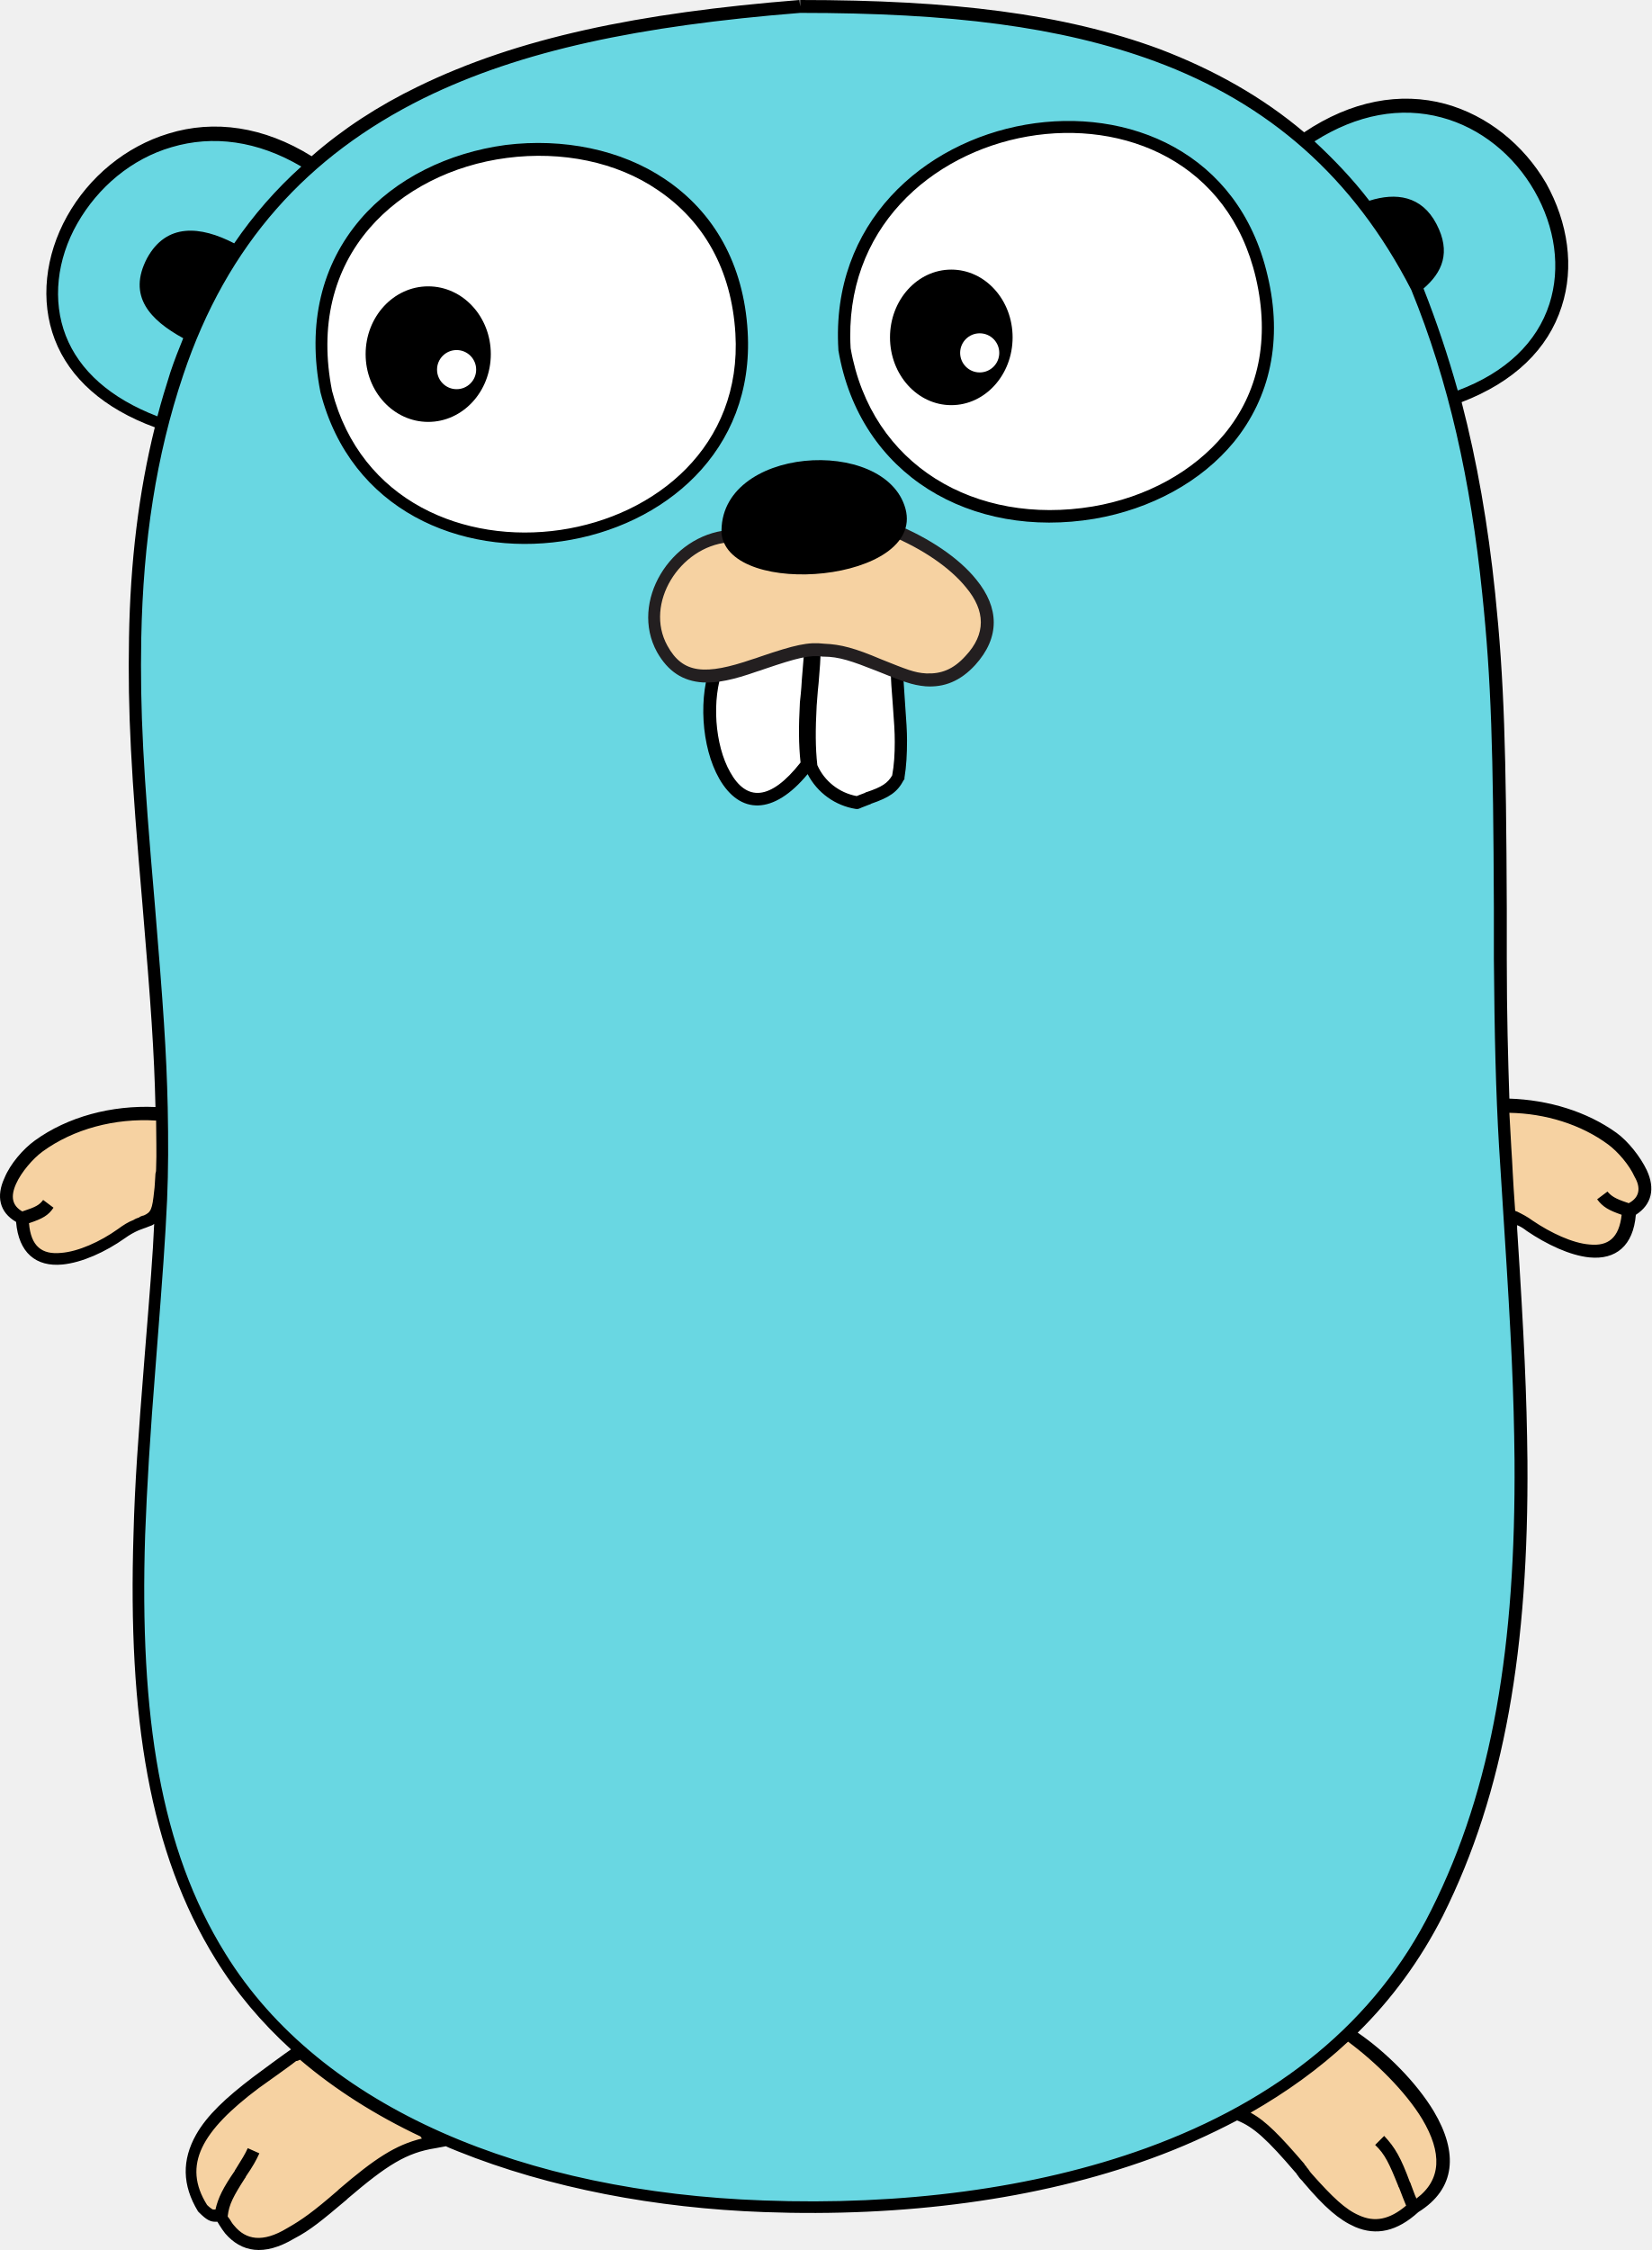
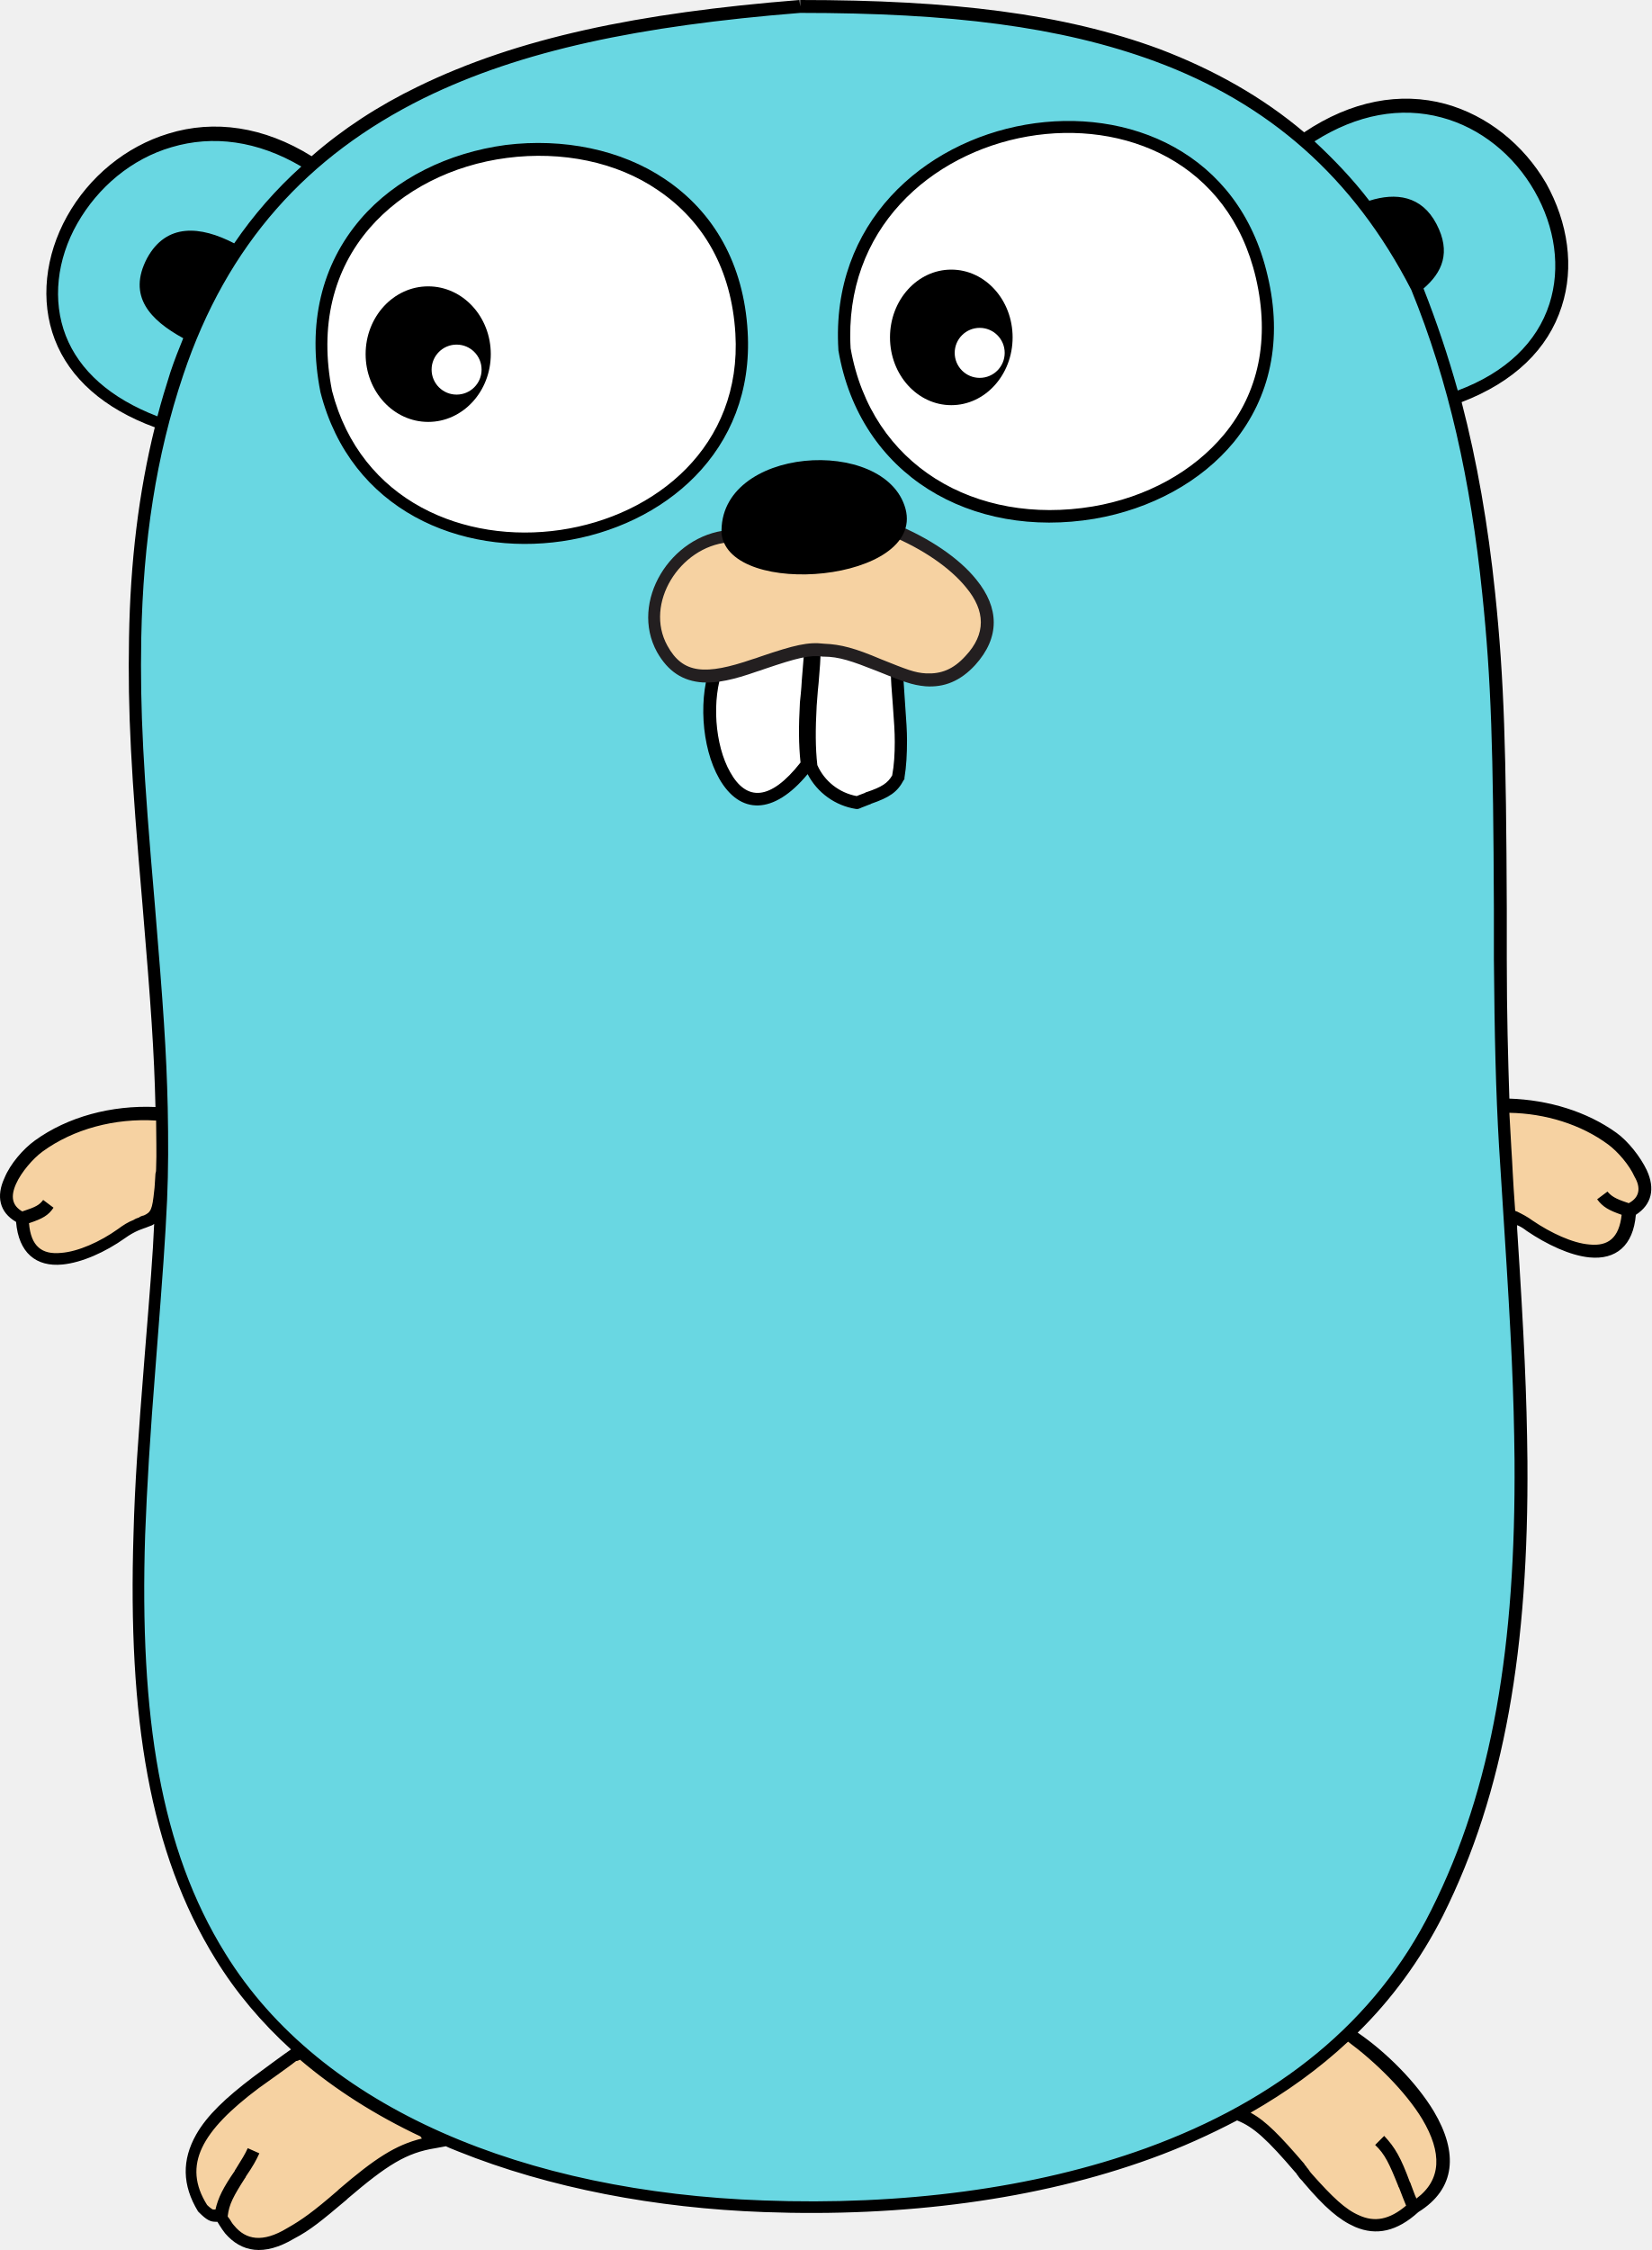
- <svg xmlns="http://www.w3.org/2000/svg" width="84.42px" height="115px" viewBox="0 0 84.42 115" version="1.1">
+ <svg xmlns="http://www.w3.org/2000/svg" width="66.068px" height="90px" viewBox="0 0 66.068 90" version="1.1">
  <g id="Page-1" stroke="none" stroke-width="1" fill="none" fill-rule="evenodd">
    <g id="go1" fill-rule="nonzero">
-       <path d="M1.086,62.255 C1.251,65.653 4.649,64.069 6.166,63.014 C7.618,61.991 8.047,62.849 8.179,60.869 C8.278,59.549 8.41,58.263 8.344,56.943 C6.133,56.745 3.758,57.273 1.943,58.593 C0.987,59.252 -0.729,61.43 1.085,62.255 M68.817,104.022 C71.423,105.638 76.207,110.521 72.281,112.897 C68.52,116.328 66.409,109.103 63.11,108.113 C64.528,106.166 66.31,104.385 68.817,104.022 Z M22.167,109.531 C19.099,109.993 17.383,112.765 14.81,114.184 C12.402,115.602 11.478,113.721 11.28,113.326 C10.917,113.161 10.95,113.491 10.356,112.897 C8.113,109.366 12.666,106.793 15.041,105.045 C18.34,104.385 20.419,107.255 22.167,109.531 Z M83.3,61.826 C83.135,65.224 79.737,63.64 78.22,62.585 C76.768,61.562 76.339,62.42 76.207,60.44 C76.108,59.121 75.976,57.834 76.042,56.514 C78.253,56.316 80.628,56.844 82.443,58.164 C83.367,58.823 85.115,61.001 83.3,61.826" id="Shape" fill="#F6D2A2" />
-       <path d="M74.294,20.389 C86.072,16.232 76.867,0.099 66.606,7.225 C59.876,1.451 50.606,0.395 40.873,0.395 C31.339,1.155 22.266,2.903 15.932,8.446 C5.704,1.847 -3.731,17.683 8.277,21.675 C4.912,34.74 8.739,48.068 8.211,61.364 C7.716,73.307 4.582,89.307 11.214,100.03 C16.855,109.202 28.996,112.468 38.993,112.831 C51.76,113.293 67.233,110.158 73.436,97.787 C79.374,86.009 77.725,71.327 76.966,58.626 C76.207,45.792 77.626,32.76 74.293,20.388 L74.294,20.389 Z" id="Path" fill="#69D7E2" />
-       <path d="M84.191,59.813 C83.861,59.121 83.234,58.329 82.641,57.9 C81.123,56.811 79.176,56.217 77.164,56.151 C77.098,54.106 77.032,51.862 77.032,49.025 L77.032,46.452 C76.999,38.336 76.9,34.773 76.438,30.319 C76.075,26.822 75.514,23.589 74.723,20.554 C77.395,19.531 79.143,17.848 79.836,15.671 C80.496,13.658 80.166,11.382 79.045,9.369 C77.89,7.39 76.042,5.905 73.898,5.312 C71.588,4.685 69.081,5.147 66.673,6.763 C64.528,4.949 62.054,3.563 59.283,2.507 C54.367,0.693 48.659,0 40.906,0 L40.906,0.33 L40.873,0 C32.592,0.66 26.456,1.946 21.375,4.421 C19.33,5.411 17.515,6.598 15.932,7.984 C13.49,6.466 10.95,6.103 8.608,6.829 C6.43,7.489 4.55,9.04 3.428,11.052 C2.306,13.065 2.042,15.374 2.801,17.354 C3.56,19.333 5.308,20.884 7.915,21.841 C7.09,25.172 6.661,28.703 6.595,32.596 C6.529,36.39 6.694,39.425 7.288,46.287 C7.717,51.401 7.882,53.743 7.948,56.581 C5.704,56.482 3.461,57.075 1.778,58.296 C1.184,58.725 0.525,59.484 0.228,60.21 C-0.201,61.134 -0.036,61.958 0.822,62.453 C0.954,64.037 1.844,64.762 3.197,64.63 C4.187,64.531 5.374,64.003 6.397,63.278 C6.613,63.121 6.846,62.989 7.09,62.882 C7.189,62.849 7.255,62.816 7.354,62.783 C7.354,62.783 7.552,62.717 7.618,62.684 C7.717,62.651 7.816,62.618 7.882,62.552 C7.816,64.103 7.684,65.719 7.387,69.414 C7.057,73.571 6.892,75.848 6.826,78.388 C6.529,87.823 7.651,94.686 11.016,100.129 C12.072,101.845 13.358,103.362 14.876,104.748 C14.579,104.946 13.325,105.87 12.93,106.167 C11.544,107.223 10.587,108.113 10.026,109.103 C9.301,110.39 9.301,111.676 10.125,113.029 L10.158,113.062 L10.191,113.095 C10.554,113.458 10.752,113.557 11.016,113.557 L11.115,113.557 C11.148,113.623 11.181,113.656 11.214,113.722 C11.313,113.887 11.412,114.019 11.511,114.151 C12.335,115.108 13.49,115.338 15.041,114.415 C15.865,113.986 16.459,113.491 17.713,112.435 L17.779,112.369 C19.791,110.654 20.781,110.027 22.266,109.796 L22.794,109.697 C22.992,109.796 23.19,109.862 23.42,109.961 C28.105,111.841 33.549,112.864 39.059,113.062 C46.185,113.326 53.047,112.435 58.853,110.324 C60.404,109.763 61.856,109.103 63.241,108.377 C64.099,108.707 64.825,109.4 66.211,111.017 C66.277,111.083 66.277,111.083 66.309,111.148 C66.376,111.215 66.376,111.248 66.409,111.281 C66.474,111.38 66.573,111.445 66.639,111.544 C67.728,112.831 68.454,113.458 69.279,113.821 C70.367,114.283 71.423,114.052 72.512,113.062 C74.425,111.874 74.557,110.027 73.303,107.915 C72.413,106.431 70.862,104.88 69.411,103.89 C71.126,102.208 72.611,100.195 73.765,97.919 C76.933,91.584 78.153,84.194 78.088,74.693 C78.054,71.328 77.922,68.392 77.56,62.783 L77.56,62.618 C77.725,62.684 77.89,62.783 78.054,62.915 C79.077,63.608 80.265,64.168 81.255,64.267 C82.607,64.4 83.498,63.674 83.63,62.09 C84.455,61.562 84.62,60.737 84.191,59.814 L84.191,59.813 Z M73.7,6.004 C75.68,6.532 77.395,7.918 78.451,9.765 C79.507,11.613 79.804,13.691 79.21,15.539 C78.583,17.485 76.999,19.036 74.525,19.96 C74.031,18.193 73.448,16.453 72.776,14.747 C73.733,13.922 74.195,12.899 73.436,11.448 C72.678,9.996 71.358,9.831 70.005,10.26 C69.147,9.138 68.191,8.149 67.201,7.225 C69.378,5.839 71.622,5.443 73.7,6.004 L73.7,6.004 Z M3.362,17.155 C2.67,15.373 2.9,13.262 3.956,11.415 C5.012,9.567 6.727,8.116 8.773,7.522 C10.884,6.895 13.161,7.192 15.404,8.512 C14.107,9.678 12.955,10.996 11.973,12.438 C10.257,11.547 8.509,11.382 7.519,13.196 C6.497,15.143 7.684,16.363 9.367,17.287 C9.136,17.848 8.905,18.442 8.707,19.036 C8.476,19.762 8.245,20.52 8.047,21.279 C5.639,20.355 4.055,18.937 3.362,17.155 L3.362,17.155 Z M7.354,62.123 C7.321,62.123 7.123,62.189 7.123,62.222 C7.025,62.255 6.925,62.288 6.826,62.354 C6.562,62.453 6.299,62.618 6.035,62.815 C5.111,63.476 3.989,63.97 3.131,64.036 C2.142,64.135 1.581,63.706 1.482,62.519 C2.175,62.288 2.471,62.123 2.735,61.727 L2.207,61.331 C2.01,61.595 1.812,61.694 1.218,61.892 C1.185,61.892 1.185,61.892 1.152,61.925 C0.624,61.628 0.525,61.166 0.822,60.506 C1.086,59.912 1.68,59.22 2.175,58.857 C3.758,57.702 5.87,57.141 7.981,57.273 C7.981,58.098 8.014,58.922 7.981,59.714 C7.981,59.813 7.981,59.879 7.948,59.978 C7.915,60.44 7.915,60.638 7.882,60.869 C7.783,61.826 7.717,61.958 7.354,62.123 L7.354,62.123 Z M17.318,111.907 L17.251,111.973 C16.031,113.029 15.437,113.458 14.678,113.886 C13.425,114.645 12.567,114.48 11.973,113.755 C11.874,113.655 11.808,113.523 11.742,113.424 C11.709,113.391 11.676,113.326 11.643,113.293 L11.643,113.259 C11.709,112.666 11.94,112.237 12.534,111.313 C12.567,111.28 12.567,111.28 12.567,111.247 C12.93,110.719 13.095,110.422 13.26,110.059 L12.666,109.795 C12.534,110.092 12.369,110.356 12.039,110.884 C12.006,110.917 12.006,110.917 12.006,110.95 C11.412,111.808 11.148,112.336 11.016,112.93 L10.983,112.93 L10.884,112.93 C10.818,112.896 10.719,112.831 10.587,112.699 C9.301,110.653 10.323,108.905 13.226,106.727 C13.589,106.463 14.81,105.606 15.14,105.342 C15.206,105.342 15.272,105.309 15.338,105.275 C17.119,106.793 19.198,108.113 21.507,109.202 C21.507,109.235 21.541,109.268 21.573,109.301 C20.221,109.63 19.165,110.323 17.317,111.907 L17.318,111.907 Z M72.71,108.311 C73.733,110.027 73.7,111.412 72.413,112.369 C72.315,112.171 72.248,111.94 72.117,111.61 C72.117,111.577 72.117,111.577 72.084,111.544 C71.622,110.29 71.325,109.763 70.764,109.169 L70.302,109.63 C70.797,110.092 71.028,110.587 71.49,111.742 C71.49,111.775 71.49,111.775 71.523,111.808 C71.688,112.237 71.787,112.501 71.886,112.732 C71.028,113.458 70.269,113.59 69.477,113.227 C68.784,112.93 68.125,112.303 67.069,111.115 C67.003,111.049 66.937,110.95 66.871,110.851 C66.838,110.818 66.805,110.785 66.772,110.719 C66.706,110.653 66.706,110.653 66.673,110.587 C65.452,109.169 64.726,108.41 63.935,107.981 C65.782,106.925 67.432,105.737 68.917,104.352 C70.302,105.374 71.853,106.892 72.71,108.311 L72.71,108.311 Z M73.172,97.622 C70.335,103.329 65.32,107.354 58.59,109.795 C52.85,111.874 46.053,112.732 39.026,112.468 C26.918,112.039 16.427,107.816 11.511,99.832 C8.212,94.52 7.123,87.757 7.42,78.454 C7.519,75.913 7.651,73.637 7.981,69.48 C8.344,64.795 8.443,63.442 8.542,61.331 C8.608,59.813 8.608,58.263 8.575,56.613 C8.509,53.71 8.344,51.401 7.915,46.221 C7.321,39.359 7.156,36.356 7.222,32.595 C7.322,27.647 7.981,23.292 9.367,19.168 C11.609,12.47 15.734,7.95 21.672,5.014 C26.654,2.573 32.691,1.32 40.906,0.659 C48.594,0.659 54.202,1.352 59.052,3.134 C64.858,5.278 69.18,9.039 72.149,14.813 C74.063,19.498 75.185,24.546 75.778,30.352 C76.24,34.773 76.339,38.336 76.372,46.419 L76.372,48.992 C76.405,52.984 76.471,55.788 76.636,58.593 C76.702,59.681 76.735,60.143 76.9,62.75 C77.263,68.358 77.395,71.261 77.428,74.627 C77.494,84.095 76.306,91.386 73.172,97.622 L73.172,97.622 Z M83.268,61.496 C83.234,61.496 83.202,61.463 83.169,61.463 C82.575,61.265 82.377,61.133 82.179,60.902 L81.651,61.298 C81.948,61.694 82.245,61.859 82.905,62.089 C82.773,63.277 82.212,63.706 81.256,63.607 C80.398,63.541 79.276,63.014 78.352,62.387 C78.088,62.189 77.824,62.057 77.56,61.925 C77.527,61.925 77.494,61.892 77.461,61.892 C77.329,60.077 77.329,59.615 77.263,58.659 L77.164,56.877 C79.012,56.91 80.826,57.471 82.212,58.494 C82.707,58.857 83.301,59.549 83.565,60.143 C83.895,60.704 83.829,61.199 83.268,61.496 L83.268,61.496 Z" id="Shape" fill="#000000" />
-       <path d="M45.875,34.42 C45.908,36.102 46.238,37.95 45.941,39.731 C45.479,40.589 44.621,40.688 43.863,41.018 C42.807,40.853 41.916,40.16 41.487,39.17 C41.223,37.158 41.553,35.244 41.652,33.232 C41.652,33.166 42.906,33.265 44.028,33.595 C44.984,33.892 45.875,34.387 45.875,34.42 L45.875,34.42 Z M36.538,34.552 C35.614,38.049 37.759,43.756 41.289,39.071 C41.025,37.092 41.322,35.178 41.421,33.232 C41.454,33.067 36.572,34.321 36.538,34.552 L36.538,34.552 Z" id="Shape" fill="#FFFFFF" />
-       <path d="M46.271,35.97 C46.205,34.98 46.172,34.585 46.172,34.09 L46.172,33.859 L45.941,33.793 L41.784,32.506 L41.784,32.275 L41.355,32.375 L41.322,32.375 L41.322,32.407 L36.637,33.595 L36.472,33.628 L36.406,33.793 C35.681,35.541 35.846,38.181 36.769,39.797 C37.825,41.645 39.54,41.678 41.289,39.566 C41.783,40.52 42.702,41.182 43.763,41.348 L43.863,41.348 L43.961,41.315 C44.093,41.249 44.225,41.216 44.456,41.117 C44.49,41.117 44.49,41.117 44.522,41.084 C45.479,40.754 45.875,40.49 46.205,39.863 L46.238,39.83 L46.238,39.764 C46.337,39.17 46.37,38.544 46.37,37.851 C46.37,37.356 46.337,36.894 46.271,35.97 L46.271,35.97 Z M40.992,34.75 C40.959,35.343 40.926,35.574 40.893,35.904 C40.827,37.125 40.827,38.049 40.927,38.972 C39.375,40.952 38.155,40.952 37.33,39.467 C36.538,38.082 36.373,35.739 36.967,34.189 L41.124,33.133 C41.091,33.562 41.058,33.991 40.992,34.75 L40.992,34.75 Z M45.611,39.633 C45.38,40.028 45.083,40.226 44.291,40.49 C44.258,40.49 44.258,40.49 44.225,40.523 C44.028,40.589 43.895,40.655 43.796,40.688 C42.905,40.523 42.147,39.929 41.784,39.105 C41.685,38.214 41.685,37.29 41.751,36.069 C41.784,35.739 41.784,35.508 41.85,34.915 C41.916,34.156 41.949,33.694 41.949,33.265 L45.545,34.354 C45.545,34.783 45.578,35.178 45.644,36.036 C45.71,36.927 45.743,37.389 45.743,37.917 C45.743,38.544 45.71,39.105 45.611,39.633 Z" id="Shape" fill="#000000" />
-       <g id="Group" transform="translate(16.13107, 7.306667)">
-         <path d="M0.548,12.739 C3.583,24.55 22.487,21.515 21.762,9.671 C20.903,-4.515 -2.355,-1.777 0.548,12.739" id="Path" fill="#FFFFFF" />
-         <path d="M22.092,9.638 C21.893,6.207 20.376,3.535 17.869,1.852 C15.625,0.335 12.656,-0.259 9.72,0.103 C6.784,0.5 4.078,1.819 2.296,3.898 C0.317,6.207 -0.442,9.242 0.251,12.739 L0.548,12.673 L0.251,12.739 C3.352,24.88 22.817,21.944 22.092,9.638 Z M0.845,12.674 C0.185,9.342 0.911,6.504 2.758,4.36 C4.441,2.413 6.981,1.127 9.786,0.764 C12.59,0.401 15.394,0.962 17.506,2.413 C19.848,3.997 21.267,6.471 21.465,9.737 C22.157,21.251 3.781,24.023 0.845,12.674 L0.845,12.674 Z" id="Shape" fill="#000000" />
-         <ellipse id="Oval" fill="#000000" cx="5.761" cy="10.793" rx="3.2" ry="3.464" />
-         <ellipse id="Oval" fill="#FFFFFF" cx="7.212" cy="11.585" rx="1" ry="1" />
+       <path d="M0.85,48.721 C0.979,51.381 3.638,50.141 4.826,49.315 C5.962,48.515 6.298,49.186 6.401,47.637 C6.478,46.604 6.581,45.597 6.53,44.564 C4.8,44.409 2.941,44.822 1.521,45.855 C0.772,46.371 -0.571,48.076 0.849,48.721 M53.857,81.408 C55.897,82.674 59.641,86.495 56.568,88.354 C53.624,91.039 51.972,85.385 49.39,84.61 C50.5,83.087 51.895,81.692 53.857,81.408 Z M17.348,85.72 C14.947,86.082 13.604,88.251 11.591,89.361 C9.706,90.471 8.983,88.999 8.828,88.69 C8.544,88.561 8.57,88.819 8.105,88.354 C6.349,85.591 9.912,83.577 11.771,82.209 C14.353,81.692 15.98,83.939 17.348,85.72 Z M65.192,48.385 C65.063,51.045 62.403,49.806 61.215,48.979 C60.079,48.179 59.744,48.85 59.641,47.301 C59.563,46.268 59.46,45.261 59.511,44.229 C61.241,44.074 63.1,44.487 64.52,45.519 C65.243,46.036 66.612,47.74 65.192,48.385" id="Shape" fill="#F6D2A2" />
+       <path d="M58.143,15.956 C67.36,12.703 60.157,0.078 52.127,5.654 C46.86,1.136 39.605,0.309 31.988,0.309 C24.526,0.904 17.426,2.272 12.468,6.61 C4.464,1.446 -2.92,13.839 6.478,16.963 C3.845,27.188 6.839,37.619 6.426,48.024 C6.039,57.371 3.586,69.893 8.776,78.284 C13.191,85.462 22.692,88.018 30.516,88.302 C40.508,88.664 52.617,86.211 57.471,76.529 C62.119,67.311 60.828,55.821 60.234,45.881 C59.64,35.837 60.75,25.639 58.143,15.956 L58.143,15.956 Z" id="Path" fill="#69D7E2" />
+       <path d="M65.889,46.811 C65.63,46.268 65.14,45.648 64.675,45.313 C63.488,44.461 61.964,43.996 60.389,43.944 C60.338,42.344 60.286,40.588 60.286,38.367 L60.286,36.353 C60.26,30.002 60.183,27.213 59.821,23.728 C59.537,20.991 59.098,18.461 58.479,16.085 C60.57,15.285 61.938,13.968 62.481,12.264 C62.997,10.689 62.739,8.908 61.861,7.333 C60.957,5.783 59.511,4.621 57.833,4.157 C56.026,3.666 54.064,4.028 52.179,5.293 C50.5,3.873 48.564,2.788 46.395,1.962 C42.548,0.542 38.081,0 32.014,0 L32.014,0.258 L31.988,0 C25.507,0.516 20.705,1.523 16.728,3.46 C15.128,4.234 13.708,5.164 12.468,6.248 C10.558,5.061 8.57,4.777 6.736,5.345 C5.032,5.861 3.561,7.075 2.683,8.65 C1.805,10.225 1.598,12.032 2.192,13.581 C2.786,15.13 4.154,16.344 6.194,17.093 C5.549,19.7 5.213,22.463 5.162,25.51 C5.11,28.479 5.239,30.854 5.704,36.225 C6.039,40.227 6.168,42.06 6.22,44.28 C4.464,44.203 2.709,44.668 1.392,45.623 C0.927,45.959 0.411,46.553 0.178,47.121 C-0.157,47.844 -0.028,48.489 0.643,48.876 C0.746,50.116 1.444,50.684 2.502,50.58 C3.277,50.503 4.206,50.09 5.007,49.522 C5.176,49.399 5.357,49.295 5.549,49.212 C5.626,49.186 5.678,49.16 5.755,49.134 C5.755,49.134 5.91,49.083 5.962,49.057 C6.039,49.031 6.117,49.005 6.168,48.954 C6.117,50.167 6.014,51.432 5.781,54.324 C5.523,57.577 5.394,59.359 5.342,61.347 C5.11,68.731 5.988,74.102 8.621,78.362 C9.447,79.705 10.454,80.892 11.642,81.977 C11.41,82.132 10.429,82.855 10.119,83.087 C9.034,83.913 8.286,84.61 7.847,85.385 C7.279,86.392 7.279,87.399 7.924,88.457 L7.95,88.483 L7.976,88.509 C8.26,88.793 8.415,88.871 8.621,88.871 L8.698,88.871 C8.724,88.922 8.75,88.948 8.776,89 C8.853,89.129 8.931,89.232 9.008,89.335 C9.654,90.084 10.557,90.265 11.771,89.542 C12.416,89.206 12.881,88.819 13.862,87.993 L13.914,87.941 C15.489,86.598 16.263,86.108 17.425,85.927 L17.839,85.85 C17.993,85.927 18.148,85.979 18.329,86.056 C21.995,87.528 26.255,88.328 30.568,88.483 C36.145,88.69 41.515,87.993 46.059,86.34 C47.273,85.901 48.409,85.385 49.493,84.817 C50.165,85.075 50.732,85.617 51.817,86.883 C51.869,86.934 51.869,86.934 51.894,86.986 C51.946,87.038 51.946,87.063 51.972,87.089 C52.023,87.167 52.101,87.218 52.152,87.296 C53.005,88.302 53.573,88.793 54.218,89.077 C55.07,89.439 55.896,89.258 56.748,88.483 C58.246,87.554 58.349,86.108 57.368,84.455 C56.671,83.294 55.458,82.08 54.321,81.305 C55.664,79.989 56.826,78.414 57.729,76.632 C60.208,71.675 61.164,65.891 61.112,58.455 C61.086,55.822 60.983,53.524 60.699,49.134 L60.699,49.005 C60.828,49.057 60.957,49.135 61.086,49.238 C61.887,49.78 62.816,50.219 63.591,50.296 C64.649,50.4 65.346,49.832 65.45,48.592 C66.095,48.179 66.224,47.534 65.888,46.811 L65.889,46.811 Z M57.678,4.699 C59.228,5.112 60.57,6.197 61.396,7.642 C62.223,9.088 62.455,10.715 61.99,12.161 C61.5,13.684 60.26,14.898 58.324,15.621 C57.938,14.238 57.481,12.877 56.955,11.541 C57.704,10.896 58.066,10.095 57.472,8.959 C56.878,7.823 55.845,7.694 54.786,8.03 C54.115,7.152 53.367,6.377 52.592,5.654 C54.296,4.57 56.052,4.26 57.678,4.699 L57.678,4.699 Z M2.631,13.426 C2.089,12.031 2.27,10.379 3.096,8.933 C3.922,7.487 5.265,6.352 6.866,5.887 C8.518,5.396 10.3,5.628 12.056,6.661 C11.04,7.574 10.139,8.605 9.37,9.734 C8.028,9.037 6.659,8.908 5.885,10.327 C5.084,11.851 6.014,12.806 7.331,13.529 C7.15,13.968 6.969,14.433 6.814,14.898 C6.633,15.466 6.453,16.059 6.298,16.653 C4.413,15.93 3.174,14.82 2.631,13.426 L2.631,13.426 Z M5.756,48.618 C5.73,48.618 5.575,48.67 5.575,48.695 C5.497,48.721 5.42,48.747 5.342,48.799 C5.136,48.876 4.929,49.005 4.723,49.16 C4,49.677 3.122,50.064 2.451,50.115 C1.676,50.193 1.237,49.857 1.16,48.928 C1.702,48.747 1.934,48.618 2.141,48.308 L1.728,47.998 C1.573,48.205 1.418,48.282 0.953,48.437 C0.927,48.437 0.927,48.437 0.901,48.463 C0.488,48.23 0.411,47.869 0.643,47.353 C0.85,46.888 1.315,46.346 1.702,46.062 C2.941,45.158 4.594,44.719 6.246,44.822 C6.246,45.468 6.272,46.113 6.246,46.733 C6.246,46.811 6.246,46.862 6.22,46.94 C6.194,47.301 6.194,47.456 6.169,47.637 C6.091,48.385 6.039,48.489 5.756,48.618 L5.756,48.618 Z M13.553,87.579 L13.501,87.631 C12.546,88.457 12.081,88.793 11.487,89.128 C10.506,89.722 9.835,89.593 9.37,89.025 C9.293,88.948 9.241,88.844 9.19,88.767 C9.164,88.741 9.138,88.69 9.112,88.664 L9.112,88.638 C9.164,88.173 9.345,87.837 9.809,87.114 C9.835,87.089 9.835,87.089 9.835,87.063 C10.119,86.65 10.248,86.417 10.377,86.133 L9.912,85.927 C9.809,86.159 9.68,86.366 9.422,86.779 C9.396,86.805 9.396,86.805 9.396,86.831 C8.931,87.502 8.725,87.915 8.621,88.38 L8.595,88.38 L8.518,88.38 C8.466,88.354 8.389,88.302 8.286,88.199 C7.279,86.598 8.079,85.23 10.351,83.526 C10.635,83.319 11.591,82.648 11.849,82.441 C11.901,82.441 11.952,82.415 12.004,82.389 C13.398,83.577 15.024,84.61 16.832,85.462 C16.832,85.488 16.858,85.514 16.883,85.54 C15.825,85.798 14.999,86.34 13.553,87.579 L13.553,87.579 Z M56.904,84.765 C57.704,86.108 57.678,87.192 56.671,87.941 C56.594,87.786 56.542,87.605 56.439,87.347 C56.439,87.321 56.439,87.321 56.413,87.295 C56.052,86.314 55.82,85.901 55.381,85.436 L55.019,85.798 C55.406,86.159 55.587,86.547 55.948,87.45 C55.948,87.476 55.948,87.476 55.974,87.502 C56.103,87.837 56.181,88.044 56.258,88.225 C55.587,88.793 54.993,88.896 54.374,88.612 C53.831,88.38 53.315,87.889 52.489,86.96 C52.437,86.908 52.385,86.831 52.334,86.753 C52.308,86.727 52.282,86.701 52.256,86.65 C52.205,86.598 52.205,86.598 52.179,86.547 C51.223,85.436 50.656,84.843 50.036,84.507 C51.482,83.681 52.773,82.751 53.935,81.667 C55.019,82.467 56.233,83.655 56.904,84.765 L56.904,84.765 Z M57.265,76.4 C55.045,80.866 51.12,84.016 45.853,85.927 C41.361,87.554 36.042,88.225 30.542,88.018 C21.066,87.683 12.856,84.378 9.009,78.129 C6.427,73.972 5.575,68.679 5.807,61.398 C5.885,59.41 5.988,57.629 6.246,54.376 C6.53,50.709 6.608,49.651 6.685,47.998 C6.737,46.811 6.737,45.597 6.711,44.306 C6.659,42.034 6.53,40.226 6.194,36.173 C5.73,30.802 5.601,28.453 5.652,25.509 C5.73,21.637 6.246,18.228 7.331,15.001 C9.086,9.759 12.313,6.222 16.961,3.924 C20.86,2.014 25.585,1.033 32.014,0.516 C38.03,0.516 42.419,1.058 46.214,2.453 C50.758,4.131 54.141,7.074 56.465,11.593 C57.962,15.259 58.84,19.21 59.305,23.754 C59.666,27.213 59.744,30.002 59.77,36.328 L59.77,38.342 C59.796,41.466 59.847,43.66 59.976,45.855 C60.028,46.707 60.053,47.069 60.183,49.108 C60.467,53.498 60.57,55.77 60.596,58.403 C60.648,65.813 59.718,71.52 57.265,76.4 L57.265,76.4 Z M65.166,48.127 C65.14,48.127 65.114,48.101 65.089,48.101 C64.624,47.947 64.469,47.843 64.314,47.663 L63.901,47.972 C64.133,48.282 64.366,48.411 64.882,48.592 C64.779,49.522 64.34,49.857 63.591,49.78 C62.92,49.728 62.042,49.315 61.319,48.824 C61.112,48.67 60.906,48.566 60.699,48.463 C60.673,48.463 60.648,48.437 60.622,48.437 C60.518,47.017 60.518,46.655 60.467,45.907 L60.389,44.512 C61.835,44.538 63.255,44.977 64.34,45.778 C64.727,46.062 65.192,46.604 65.398,47.068 C65.657,47.507 65.605,47.895 65.166,48.127 L65.166,48.127 Z" id="Shape" fill="#000000" />
+       <path d="M35.902,26.937 C35.928,28.254 36.186,29.7 35.954,31.094 C35.592,31.765 34.921,31.843 34.327,32.101 C33.501,31.972 32.804,31.43 32.468,30.655 C32.262,29.08 32.52,27.583 32.597,26.008 C32.597,25.956 33.578,26.034 34.456,26.292 C35.205,26.524 35.902,26.911 35.902,26.937 L35.902,26.937 Z M28.595,27.04 C27.872,29.777 29.551,34.244 32.313,30.578 C32.107,29.028 32.339,27.531 32.416,26.008 C32.442,25.879 28.621,26.86 28.595,27.04 L28.595,27.04 Z" id="Shape" fill="#FFFFFF" />
+       <path d="M36.212,28.151 C36.16,27.376 36.134,27.066 36.134,26.679 L36.134,26.498 L35.954,26.446 L32.701,25.44 L32.701,25.259 L32.365,25.337 L32.339,25.337 L32.339,25.362 L28.673,26.292 L28.544,26.318 L28.492,26.446 C27.924,27.815 28.053,29.881 28.776,31.146 C29.602,32.592 30.945,32.617 32.313,30.965 C32.7,31.711 33.419,32.229 34.25,32.359 L34.327,32.359 L34.405,32.333 C34.508,32.282 34.611,32.256 34.792,32.178 C34.818,32.178 34.818,32.178 34.844,32.153 C35.592,31.894 35.902,31.688 36.16,31.197 L36.186,31.171 L36.186,31.12 C36.264,30.655 36.289,30.164 36.289,29.622 C36.289,29.235 36.264,28.873 36.212,28.151 L36.212,28.151 Z M32.081,27.195 C32.055,27.66 32.029,27.841 32.004,28.099 C31.952,29.054 31.952,29.777 32.029,30.5 C30.816,32.049 29.86,32.049 29.215,30.887 C28.595,29.803 28.466,27.97 28.931,26.756 L32.184,25.93 C32.158,26.266 32.133,26.601 32.081,27.195 L32.081,27.195 Z M35.696,31.017 C35.515,31.326 35.282,31.481 34.663,31.688 C34.637,31.688 34.637,31.688 34.611,31.714 C34.456,31.766 34.353,31.817 34.275,31.843 C33.578,31.714 32.985,31.249 32.701,30.604 C32.623,29.906 32.623,29.183 32.675,28.228 C32.701,27.97 32.701,27.789 32.752,27.324 C32.804,26.731 32.83,26.369 32.83,26.034 L35.644,26.886 C35.644,27.221 35.67,27.531 35.722,28.202 C35.773,28.9 35.799,29.261 35.799,29.674 C35.799,30.164 35.773,30.604 35.696,31.017 Z" id="Shape" fill="#000000" />
+       <g id="Group" transform="translate(12.62431, 5.718261)">
+         <path d="M0.429,9.97 C2.804,19.213 17.599,16.838 17.031,7.569 C16.359,-3.534 -1.843,-1.391 0.429,9.97" id="Path" fill="#FFFFFF" />
+         <path d="M17.289,7.543 C17.134,4.857 15.946,2.766 13.984,1.449 C12.228,0.262 9.905,-0.203 7.607,0.081 C5.309,0.391 3.191,1.424 1.797,3.051 C0.248,4.858 -0.346,7.233 0.197,9.97 L0.429,9.918 L0.197,9.97 C2.624,19.471 17.857,17.174 17.289,7.543 Z M0.661,9.918 C0.145,7.311 0.713,5.09 2.159,3.412 C3.476,1.889 5.464,0.882 7.658,0.598 C9.853,0.314 12.048,0.753 13.7,1.889 C15.533,3.128 16.644,5.065 16.798,7.621 C17.341,16.632 2.959,18.801 0.661,9.918 L0.661,9.918 Z" id="Shape" fill="#000000" />
+         <ellipse id="Oval" fill="#000000" cx="4.508" cy="8.447" rx="2.504" ry="2.711" />
+         <ellipse id="Oval" fill="#FFFFFF" cx="5.644" cy="9.066" rx="1" ry="1" />
      </g>
-       <g id="Group" transform="translate(42.83798, 6.182655)">
-         <path d="M0.353,11.655 C2.695,25.215 24.865,21.619 21.665,7.96 C18.795,-4.313 -0.439,-0.915 0.353,11.655" id="Path" fill="#FFFFFF" />
-         <path d="M21.962,7.894 C19.026,-4.742 -0.768,-1.278 0.023,11.688 L0.023,11.721 C1.111,18.121 6.819,21.388 13.121,20.332 C15.99,19.837 18.564,18.452 20.246,16.406 C22.094,14.129 22.754,11.193 21.962,7.894 Z M19.752,16.01 C18.168,17.924 15.76,19.243 13.022,19.705 C7.05,20.695 1.705,17.627 0.65,11.622 C-0.076,-0.585 18.597,-3.851 21.368,8.026 C22.094,11.16 21.5,13.899 19.752,16.01 Z" id="Shape" fill="#000000" />
-         <ellipse id="Oval" fill="#000000" cx="5.796" cy="11.061" rx="3.134" ry="3.464" />
-         <ellipse id="Oval" fill="#FFFFFF" cx="7.248" cy="11.853" rx="1" ry="1" />
+       <g id="Group" transform="translate(33.52538, 4.838599)">
+         <path d="M0.276,9.122 C2.109,19.733 19.46,16.919 16.955,6.23 C14.709,-3.375 -0.344,-0.716 0.276,9.122" id="Path" fill="#FFFFFF" />
+         <path d="M17.188,6.178 C14.89,-3.711 -0.601,-1 0.018,9.147 L0.018,9.173 C0.87,14.182 5.337,16.738 10.268,15.912 C12.514,15.525 14.528,14.44 15.845,12.84 C17.291,11.058 17.807,8.76 17.188,6.178 Z M15.458,12.53 C14.219,14.027 12.334,15.06 10.191,15.421 C5.517,16.196 1.335,13.795 0.508,9.096 C-0.06,-0.458 14.554,-3.014 16.723,6.281 C17.291,8.734 16.826,10.877 15.458,12.53 Z" id="Shape" fill="#000000" />
+         <ellipse id="Oval" fill="#000000" cx="4.536" cy="8.657" rx="2.453" ry="2.711" />
+         <ellipse id="Oval" fill="#FFFFFF" cx="5.672" cy="9.276" rx="1" ry="1" />
      </g>
-       <path d="M37.22,27.424 C34.613,27.655 32.502,30.723 33.855,33.165 C35.636,36.398 39.628,32.868 42.102,33.198 C44.973,33.264 47.315,36.233 49.591,33.726 C52.132,30.954 48.503,28.249 45.632,27.061 L37.22,27.424 Z" id="Path" fill="#F6D2A2" />
-       <path d="M49.921,29.635 C49.03,28.513 47.48,27.49 45.797,26.797 L45.731,26.764 L45.665,26.764 L37.22,27.094 C34.283,27.358 32.172,30.757 33.59,33.33 C34.151,34.32 34.91,34.814 35.933,34.88 C36.691,34.914 37.484,34.749 38.704,34.32 C38.803,34.287 38.935,34.253 39.1,34.188 C40.75,33.627 41.409,33.462 42.069,33.561 L42.102,33.561 C42.894,33.561 43.554,33.792 44.808,34.287 C46.193,34.847 46.622,35.013 47.315,35.078 C48.272,35.144 49.097,34.814 49.855,33.99 C51.142,32.571 51.076,31.053 49.921,29.635 L49.921,29.635 Z M49.36,33.528 C48.734,34.221 48.107,34.452 47.348,34.419 C46.754,34.386 46.358,34.221 45.038,33.693 C43.719,33.132 42.993,32.934 42.135,32.901 C41.311,32.802 40.618,32.967 38.869,33.561 C38.704,33.627 38.572,33.66 38.473,33.693 C36.065,34.517 34.91,34.451 34.118,33 C32.931,30.856 34.745,27.952 37.22,27.721 L45.566,27.391 C47.15,28.051 48.569,29.008 49.393,30.031 C50.383,31.218 50.416,32.406 49.36,33.528 L49.36,33.528 Z" id="Shape" fill="#231F20" />
-       <path d="M46.292,26.006 C45.27,22.245 36.692,22.806 36.889,27.293 C37.318,30.624 47.282,29.733 46.292,26.006 Z" id="Path" fill="#000000" />
+       <path d="M29.128,21.463 C27.089,21.643 25.436,24.044 26.495,25.955 C27.889,28.485 31.013,25.723 32.95,25.981 C35.196,26.033 37.029,28.356 38.811,26.394 C40.799,24.225 37.959,22.108 35.712,21.178 L29.128,21.463 Z" id="Path" fill="#F6D2A2" />
+       <path d="M39.069,23.192 C38.372,22.315 37.158,21.514 35.841,20.972 L35.79,20.946 L35.738,20.946 L29.128,21.204 C26.83,21.411 25.178,24.07 26.288,26.084 C26.727,26.859 27.321,27.246 28.121,27.298 C28.715,27.324 29.335,27.195 30.29,26.859 C30.368,26.833 30.471,26.807 30.6,26.755 C31.891,26.317 32.407,26.188 32.924,26.265 L32.95,26.265 C33.569,26.265 34.086,26.446 35.067,26.833 C36.151,27.272 36.487,27.401 37.029,27.452 C37.778,27.504 38.423,27.246 39.017,26.601 C40.024,25.49 39.972,24.303 39.069,23.192 L39.069,23.192 Z M38.63,26.239 C38.139,26.781 37.649,26.962 37.055,26.936 C36.59,26.91 36.28,26.781 35.247,26.368 C34.215,25.929 33.647,25.775 32.976,25.749 C32.33,25.671 31.788,25.8 30.419,26.265 C30.29,26.317 30.187,26.343 30.11,26.368 C28.225,27.014 27.321,26.962 26.701,25.826 C25.772,24.148 27.192,21.876 29.128,21.695 L35.661,21.437 C36.9,21.953 38.01,22.702 38.656,23.502 C39.43,24.432 39.456,25.361 38.63,26.239 L38.63,26.239 Z" id="Shape" fill="#231F20" />
+       <path d="M36.229,20.352 C35.428,17.409 28.715,17.848 28.87,21.359 C29.206,23.967 37.003,23.27 36.229,20.352 Z" id="Path" fill="#000000" />
    </g>
  </g>
</svg>
